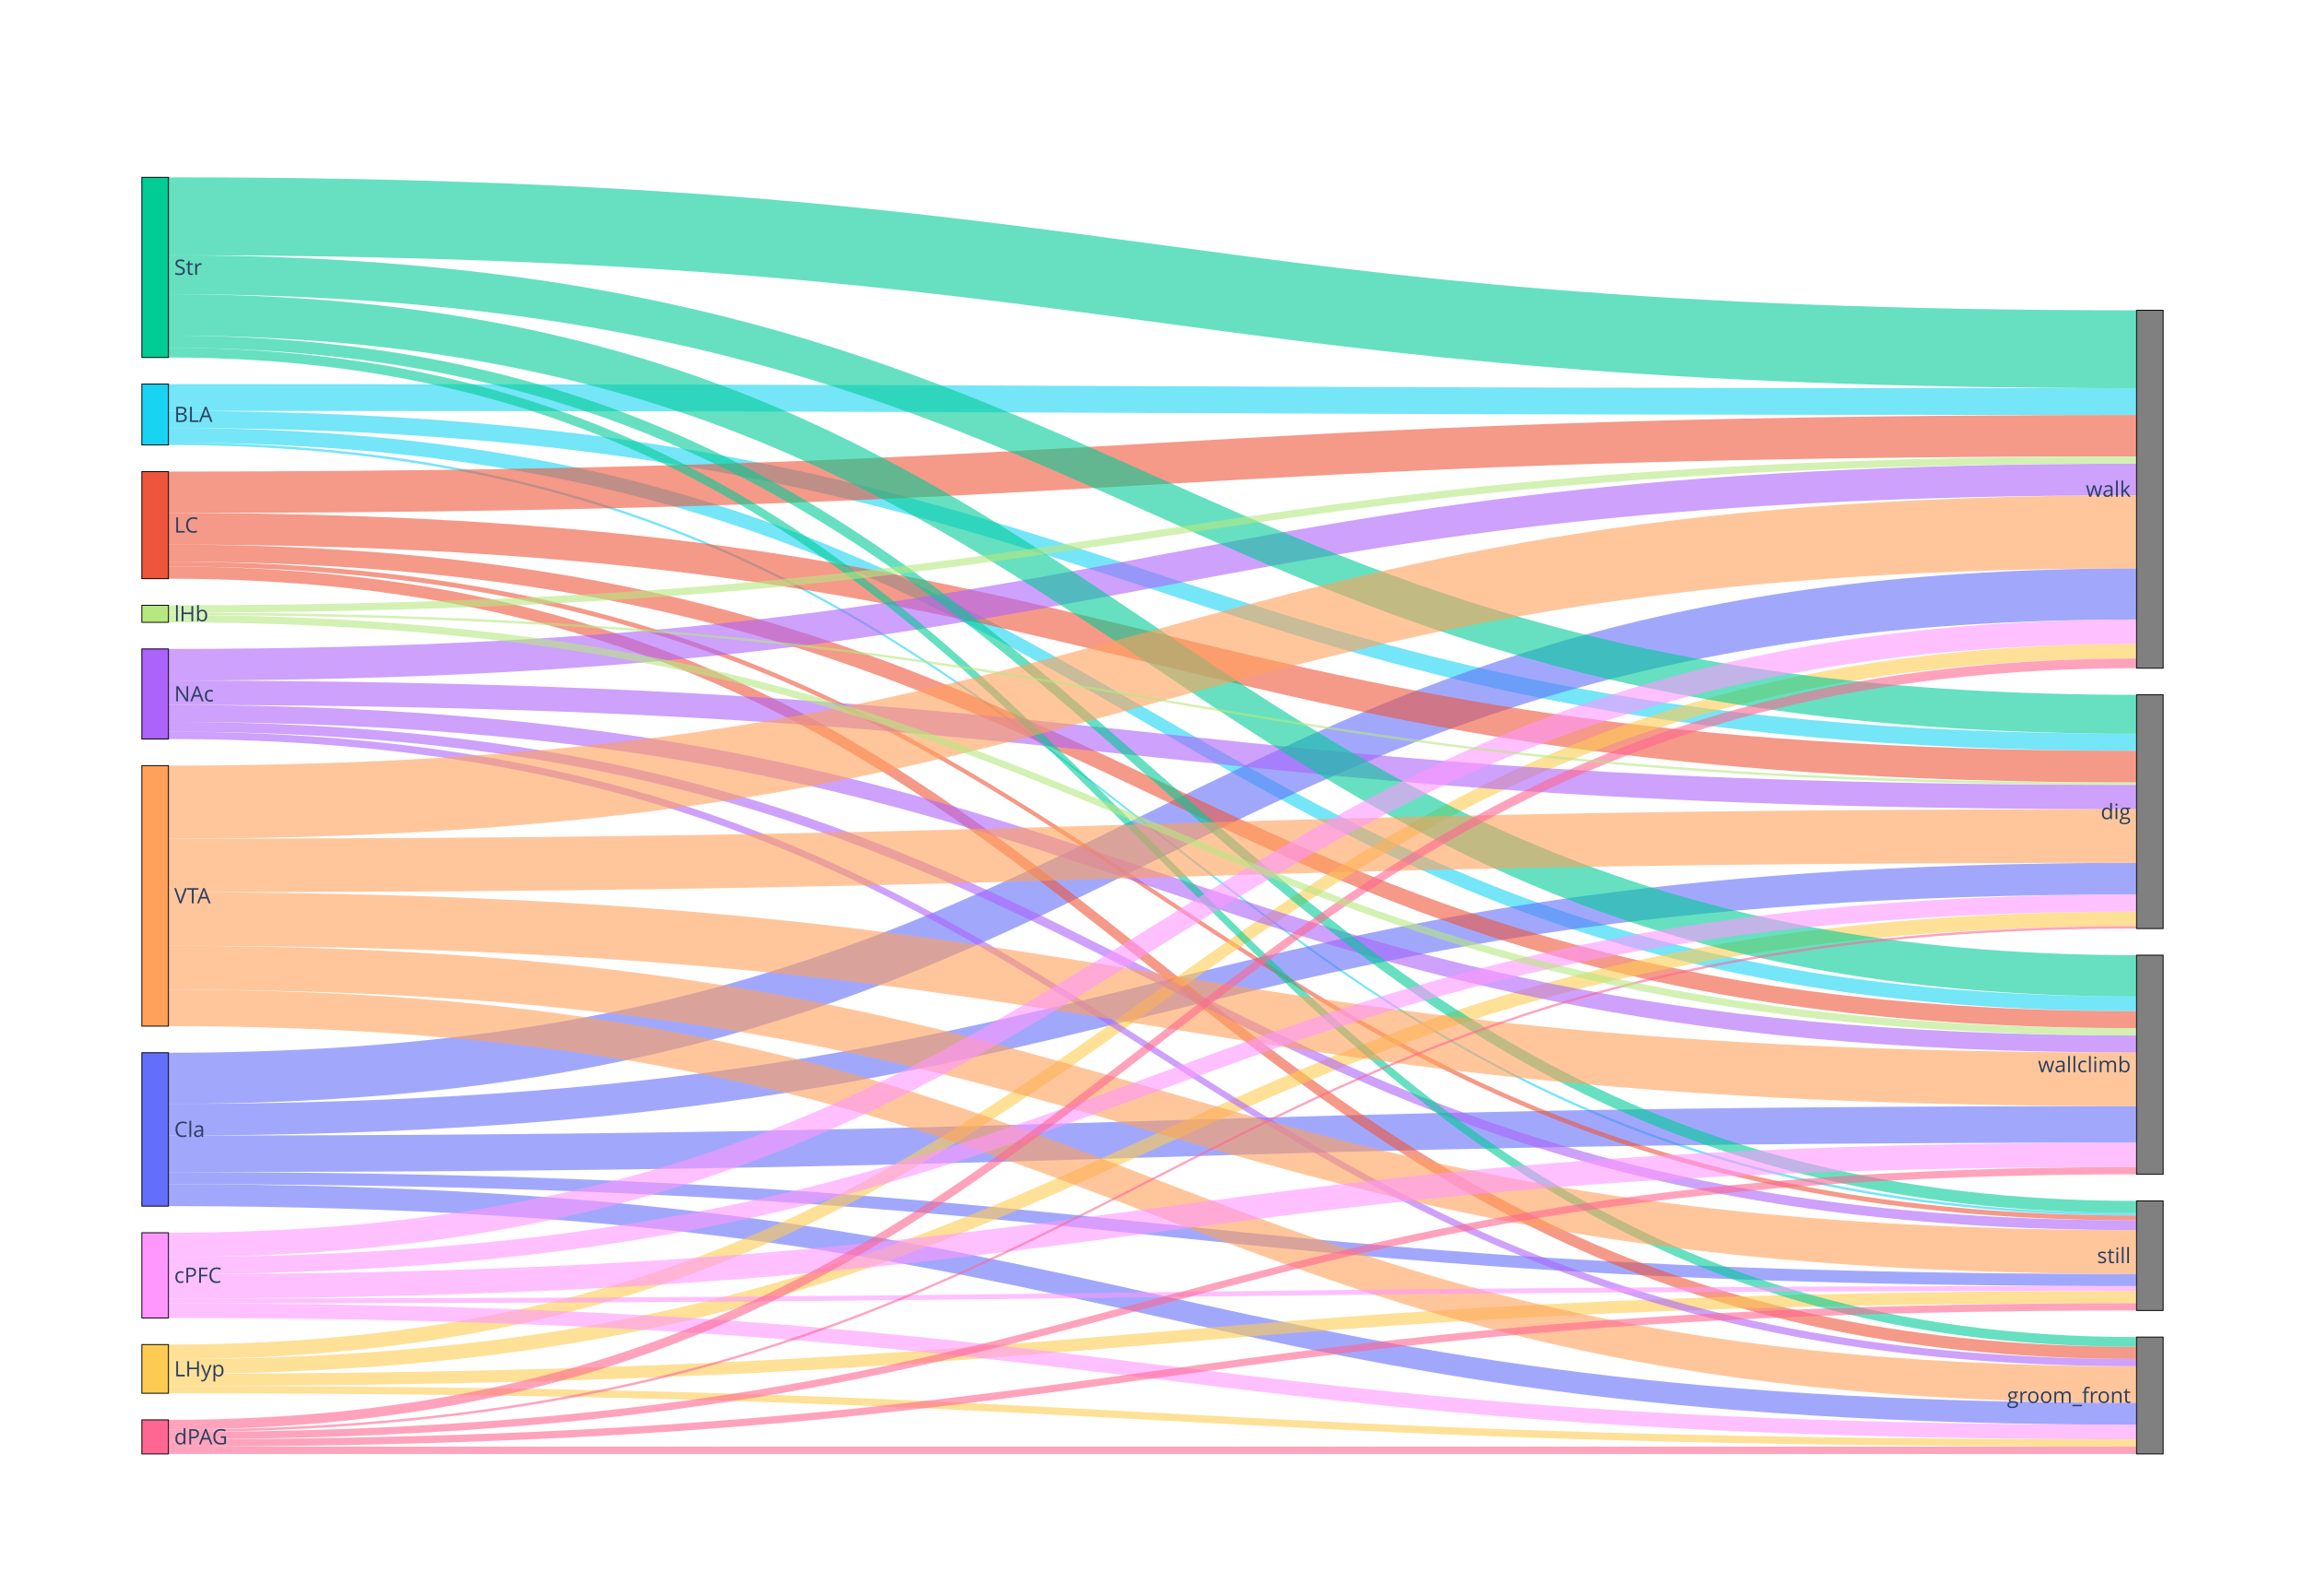
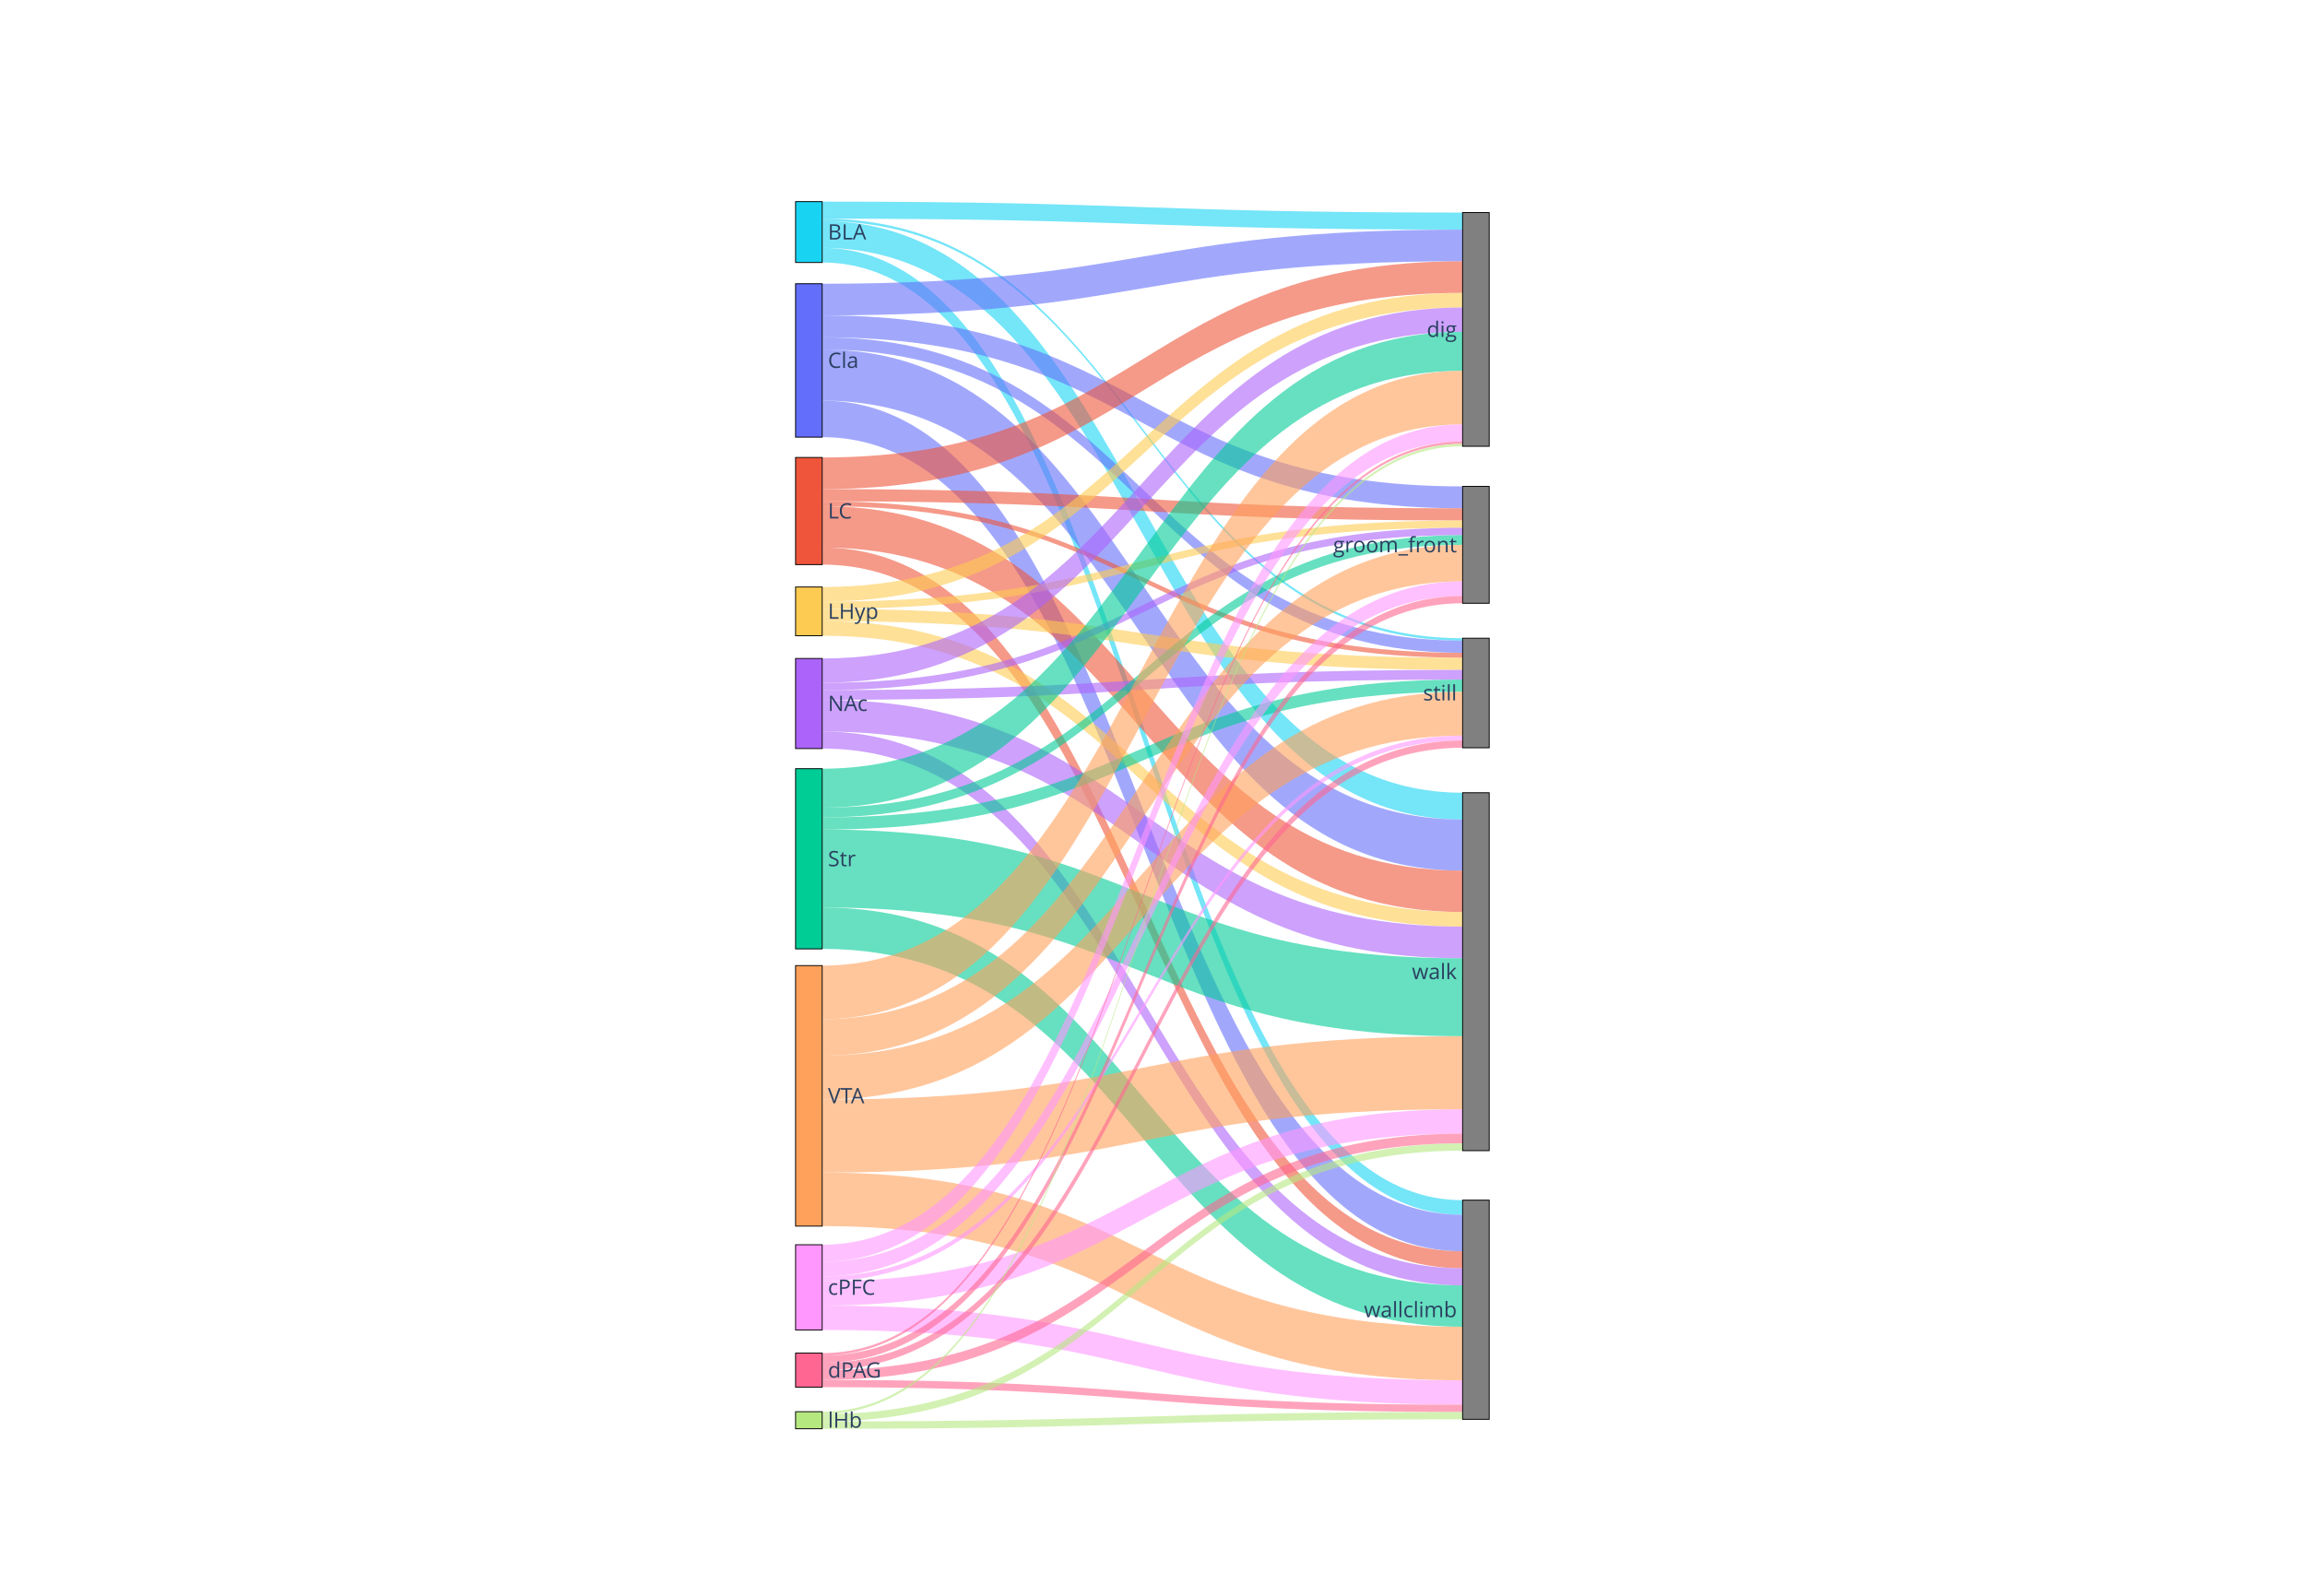
<svg xmlns="http://www.w3.org/2000/svg" class="main-svg" width="1300" height="900" viewBox="0 0 1300 900" style="">
  <rect x="0" y="0" width="1300" height="900" style="fill: rgb(255, 255, 255); fill-opacity: 1;" />
-   <defs id="defs-56ff8f">
+   <defs id="defs-e7956b">
    <g class="clips" />
    <g class="gradients" />
    <g class="patterns" />
  </defs>
  <g class="bglayer" />
  <g class="layer-below">
    <g class="imagelayer" />
    <g class="shapelayer" />
  </g>
  <g class="cartesianlayer" />
  <g class="polarlayer" />
  <g class="smithlayer" />
  <g class="ternarylayer" />
  <g class="geolayer" />
  <g class="funnelarealayer" />
  <g class="pielayer" />
  <g class="iciclelayer" />
  <g class="treemaplayer" />
  <g class="sunburstlayer" />
  <g class="glimages" />
  <g class="sankey" transform="translate(80,100)matrix(1 0 0 1 0 0)" style="box-sizing: content-box; position: absolute; left: 0px; shape-rendering: geometricprecision; pointer-events: none;">
    <g class="sankey-links" style="fill: none;">
-       <path class="sankey-link" d="M15,131.725C570,131.725 570,313.838 1125,313.838L1125,323.451C570,323.451 570,141.338 15,141.338Z" style="stroke: rgb(68, 68, 68); stroke-opacity: 1; fill: rgb(25, 211, 243); fill-opacity: 0.6; stroke-width: 0; opacity: 1;" />
-       <path class="sankey-link" d="M15,149.577C570,149.577 570,584.155 1125,584.155L1125,585.528C570,585.528 570,150.951 15,150.951Z" style="stroke: rgb(68, 68, 68); stroke-opacity: 1; fill: rgb(25, 211, 243); fill-opacity: 0.6; stroke-width: 0; opacity: 1;" />
-       <path class="sankey-link" d="M15,116.62C570,116.62 570,118.944 1125,118.944L1125,134.049C570,134.049 570,131.725 15,131.725Z" style="stroke: rgb(68, 68, 68); stroke-opacity: 1; fill: rgb(25, 211, 243); fill-opacity: 0.6; stroke-width: 0; opacity: 1;" />
-       <path class="sankey-link" d="M15,141.338C570,141.338 570,462.042 1125,462.042L1125,470.282C570,470.282 570,149.577 15,149.577Z" style="stroke: rgb(68, 68, 68); stroke-opacity: 1; fill: rgb(25, 211, 243); fill-opacity: 0.6; stroke-width: 0; opacity: 1;" />
-       <path class="sankey-link" d="M15,522.57C570,522.57 570,386.62 1125,386.62L1125,404.472C570,404.472 570,540.423 15,540.423Z" style="stroke: rgb(68, 68, 68); stroke-opacity: 1; fill: rgb(99, 110, 250); fill-opacity: 0.6; stroke-width: 0; opacity: 1;" />
-       <path class="sankey-link" d="M15,567.887C570,567.887 570,691.162 1125,691.162L1125,703.521C570,703.521 570,580.246 15,580.246Z" style="stroke: rgb(68, 68, 68); stroke-opacity: 1; fill: rgb(99, 110, 250); fill-opacity: 0.6; stroke-width: 0; opacity: 1;" />
-       <path class="sankey-link" d="M15,561.021C570,561.021 570,618.486 1125,618.486L1125,625.352C570,625.352 570,567.887 15,567.887Z" style="stroke: rgb(68, 68, 68); stroke-opacity: 1; fill: rgb(99, 110, 250); fill-opacity: 0.6; stroke-width: 0; opacity: 1;" />
-       <path class="sankey-link" d="M15,493.732C570,493.732 570,220.563 1125,220.563L1125,249.401C570,249.401 570,522.57 15,522.57Z" style="stroke: rgb(68, 68, 68); stroke-opacity: 1; fill: rgb(99, 110, 250); fill-opacity: 0.6; stroke-width: 0; opacity: 1;" />
-       <path class="sankey-link" d="M15,540.423C570,540.423 570,523.838 1125,523.838L1125,544.437C570,544.437 570,561.021 15,561.021Z" style="stroke: rgb(68, 68, 68); stroke-opacity: 1; fill: rgb(99, 110, 250); fill-opacity: 0.6; stroke-width: 0; opacity: 1;" />
-       <path class="sankey-link" d="M15,189.296C570,189.296 570,323.451 1125,323.451L1125,341.303C570,341.303 570,207.148 15,207.148Z" style="stroke: rgb(68, 68, 68); stroke-opacity: 1; fill: rgb(239, 85, 59); fill-opacity: 0.6; stroke-width: 0; opacity: 1;" />
-       <path class="sankey-link" d="M15,219.507C570,219.507 570,659.577 1125,659.577L1125,666.444C570,666.444 570,226.373 15,226.373Z" style="stroke: rgb(68, 68, 68); stroke-opacity: 1; fill: rgb(239, 85, 59); fill-opacity: 0.6; stroke-width: 0; opacity: 1;" />
-       <path class="sankey-link" d="M15,216.761C570,216.761 570,585.528 1125,585.528L1125,588.275C570,588.275 570,219.507 15,219.507Z" style="stroke: rgb(68, 68, 68); stroke-opacity: 1; fill: rgb(239, 85, 59); fill-opacity: 0.6; stroke-width: 0; opacity: 1;" />
-       <path class="sankey-link" d="M15,165.951C570,165.951 570,134.049 1125,134.049L1125,157.394C570,157.394 570,189.296 15,189.296Z" style="stroke: rgb(68, 68, 68); stroke-opacity: 1; fill: rgb(239, 85, 59); fill-opacity: 0.6; stroke-width: 0; opacity: 1;" />
-       <path class="sankey-link" d="M15,207.148C570,207.148 570,470.282 1125,470.282L1125,479.894C570,479.894 570,216.761 15,216.761Z" style="stroke: rgb(68, 68, 68); stroke-opacity: 1; fill: rgb(239, 85, 59); fill-opacity: 0.6; stroke-width: 0; opacity: 1;" />
-       <path class="sankey-link" d="M15,666.549C570,666.549 570,414.085 1125,414.085L1125,422.324C570,422.324 570,674.789 15,674.789Z" style="stroke: rgb(68, 68, 68); stroke-opacity: 1; fill: rgb(254, 203, 82); fill-opacity: 0.6; stroke-width: 0; opacity: 1;" />
-       <path class="sankey-link" d="M15,681.655C570,681.655 570,711.761 1125,711.761L1125,715.88C570,715.88 570,685.775 15,685.775Z" style="stroke: rgb(68, 68, 68); stroke-opacity: 1; fill: rgb(254, 203, 82); fill-opacity: 0.6; stroke-width: 0; opacity: 1;" />
-       <path class="sankey-link" d="M15,674.789C570,674.789 570,628.099 1125,628.099L1125,634.965C570,634.965 570,681.655 15,681.655Z" style="stroke: rgb(68, 68, 68); stroke-opacity: 1; fill: rgb(254, 203, 82); fill-opacity: 0.6; stroke-width: 0; opacity: 1;" />
-       <path class="sankey-link" d="M15,658.31C570,658.31 570,263.134 1125,263.134L1125,271.373C570,271.373 570,666.549 15,666.549Z" style="stroke: rgb(68, 68, 68); stroke-opacity: 1; fill: rgb(254, 203, 82); fill-opacity: 0.6; stroke-width: 0; opacity: 1;" />
-       <path class="sankey-link" d="M15,283.838C570,283.838 570,342.676 1125,342.676L1125,356.408C570,356.408 570,297.57 15,297.57Z" style="stroke: rgb(68, 68, 68); stroke-opacity: 1; fill: rgb(171, 99, 250); fill-opacity: 0.6; stroke-width: 0; opacity: 1;" />
-       <path class="sankey-link" d="M15,312.676C570,312.676 570,666.444 1125,666.444L1125,670.563C570,670.563 570,316.796 15,316.796Z" style="stroke: rgb(68, 68, 68); stroke-opacity: 1; fill: rgb(171, 99, 250); fill-opacity: 0.6; stroke-width: 0; opacity: 1;" />
-       <path class="sankey-link" d="M15,307.183C570,307.183 570,588.275 1125,588.275L1125,593.768C570,593.768 570,312.676 15,312.676Z" style="stroke: rgb(68, 68, 68); stroke-opacity: 1; fill: rgb(171, 99, 250); fill-opacity: 0.6; stroke-width: 0; opacity: 1;" />
-       <path class="sankey-link" d="M15,265.986C570,265.986 570,161.514 1125,161.514L1125,179.366C570,179.366 570,283.838 15,283.838Z" style="stroke: rgb(68, 68, 68); stroke-opacity: 1; fill: rgb(171, 99, 250); fill-opacity: 0.6; stroke-width: 0; opacity: 1;" />
-       <path class="sankey-link" d="M15,297.57C570,297.57 570,484.014 1125,484.014L1125,493.627C570,493.627 570,307.183 15,307.183Z" style="stroke: rgb(68, 68, 68); stroke-opacity: 1; fill: rgb(171, 99, 250); fill-opacity: 0.6; stroke-width: 0; opacity: 1;" />
-       <path class="sankey-link" d="M15,43.944C570,43.944 570,291.866 1125,291.866L1125,313.838C570,313.838 570,65.915 15,65.915Z" style="stroke: rgb(68, 68, 68); stroke-opacity: 1; fill: rgb(0, 204, 150); fill-opacity: 0.6; stroke-width: 0; opacity: 1;" />
-       <path class="sankey-link" d="M15,96.127C570,96.127 570,654.085 1125,654.085L1125,659.577C570,659.577 570,101.62 15,101.62Z" style="stroke: rgb(68, 68, 68); stroke-opacity: 1; fill: rgb(0, 204, 150); fill-opacity: 0.6; stroke-width: 0; opacity: 1;" />
-       <path class="sankey-link" d="M15,89.261C570,89.261 570,577.289 1125,577.289L1125,584.155C570,584.155 570,96.127 15,96.127Z" style="stroke: rgb(68, 68, 68); stroke-opacity: 1; fill: rgb(0, 204, 150); fill-opacity: 0.6; stroke-width: 0; opacity: 1;" />
-       <path class="sankey-link" d="M15,1.1368683772161603e-13C570,1.1368683772161603e-13 570,75 1125,75L1125,118.944C570,118.944 570,43.944 15,43.944Z" style="stroke: rgb(68, 68, 68); stroke-opacity: 1; fill: rgb(0, 204, 150); fill-opacity: 0.6; stroke-width: 0; opacity: 1;" />
-       <path class="sankey-link" d="M15,65.915C570,65.915 570,438.697 1125,438.697L1125,462.042C570,462.042 570,89.261 15,89.261Z" style="stroke: rgb(68, 68, 68); stroke-opacity: 1; fill: rgb(0, 204, 150); fill-opacity: 0.6; stroke-width: 0; opacity: 1;" />
-       <path class="sankey-link" d="M15,372.993C570,372.993 570,356.408 1125,356.408L1125,386.62C570,386.62 570,403.204 15,403.204Z" style="stroke: rgb(68, 68, 68); stroke-opacity: 1; fill: rgb(255, 161, 90); fill-opacity: 0.6; stroke-width: 0; opacity: 1;" />
-       <path class="sankey-link" d="M15,458.134C570,458.134 570,670.563 1125,670.563L1125,691.162C570,691.162 570,478.732 15,478.732Z" style="stroke: rgb(68, 68, 68); stroke-opacity: 1; fill: rgb(255, 161, 90); fill-opacity: 0.6; stroke-width: 0; opacity: 1;" />
-       <path class="sankey-link" d="M15,433.415C570,433.415 570,593.768 1125,593.768L1125,618.486C570,618.486 570,458.134 15,458.134Z" style="stroke: rgb(68, 68, 68); stroke-opacity: 1; fill: rgb(255, 161, 90); fill-opacity: 0.6; stroke-width: 0; opacity: 1;" />
-       <path class="sankey-link" d="M15,331.796C570,331.796 570,179.366 1125,179.366L1125,220.563C570,220.563 570,372.993 15,372.993Z" style="stroke: rgb(68, 68, 68); stroke-opacity: 1; fill: rgb(255, 161, 90); fill-opacity: 0.6; stroke-width: 0; opacity: 1;" />
-       <path class="sankey-link" d="M15,403.204C570,403.204 570,493.627 1125,493.627L1125,523.838C570,523.838 570,433.415 15,433.415Z" style="stroke: rgb(68, 68, 68); stroke-opacity: 1; fill: rgb(255, 161, 90); fill-opacity: 0.6; stroke-width: 0; opacity: 1;" />
-       <path class="sankey-link" d="M15,608.979C570,608.979 570,404.472 1125,404.472L1125,414.085C570,414.085 570,618.592 15,618.592Z" style="stroke: rgb(68, 68, 68); stroke-opacity: 1; fill: rgb(255, 151, 255); fill-opacity: 0.6; stroke-width: 0; opacity: 1;" />
-       <path class="sankey-link" d="M15,635.07C570,635.07 570,703.521 1125,703.521L1125,711.761C570,711.761 570,643.31 15,643.31Z" style="stroke: rgb(68, 68, 68); stroke-opacity: 1; fill: rgb(255, 151, 255); fill-opacity: 0.6; stroke-width: 0; opacity: 1;" />
-       <path class="sankey-link" d="M15,632.324C570,632.324 570,625.352 1125,625.352L1125,628.099C570,628.099 570,635.07 15,635.07Z" style="stroke: rgb(68, 68, 68); stroke-opacity: 1; fill: rgb(255, 151, 255); fill-opacity: 0.6; stroke-width: 0; opacity: 1;" />
-       <path class="sankey-link" d="M15,595.246C570,595.246 570,249.401 1125,249.401L1125,263.134C570,263.134 570,608.979 15,608.979Z" style="stroke: rgb(68, 68, 68); stroke-opacity: 1; fill: rgb(255, 151, 255); fill-opacity: 0.6; stroke-width: 0; opacity: 1;" />
-       <path class="sankey-link" d="M15,618.592C570,618.592 570,544.437 1125,544.437L1125,558.169C570,558.169 570,632.324 15,632.324Z" style="stroke: rgb(68, 68, 68); stroke-opacity: 1; fill: rgb(255, 151, 255); fill-opacity: 0.6; stroke-width: 0; opacity: 1;" />
-       <path class="sankey-link" d="M15,706.268C570,706.268 570,422.324 1125,422.324L1125,423.697C570,423.697 570,707.641 15,707.641Z" style="stroke: rgb(68, 68, 68); stroke-opacity: 1; fill: rgb(255, 102, 146); fill-opacity: 0.6; stroke-width: 0; opacity: 1;" />
-       <path class="sankey-link" d="M15,715.88C570,715.88 570,715.88 1125,715.88L1125,720C570,720 570,720 15,720Z" style="stroke: rgb(68, 68, 68); stroke-opacity: 1; fill: rgb(255, 102, 146); fill-opacity: 0.6; stroke-width: 0; opacity: 1;" />
-       <path class="sankey-link" d="M15,711.761C570,711.761 570,634.965 1125,634.965L1125,639.085C570,639.085 570,715.88 15,715.88Z" style="stroke: rgb(68, 68, 68); stroke-opacity: 1; fill: rgb(255, 102, 146); fill-opacity: 0.6; stroke-width: 0; opacity: 1;" />
-       <path class="sankey-link" d="M15,700.775C570,700.775 570,271.373 1125,271.373L1125,276.866C570,276.866 570,706.268 15,706.268Z" style="stroke: rgb(68, 68, 68); stroke-opacity: 1; fill: rgb(255, 102, 146); fill-opacity: 0.6; stroke-width: 0; opacity: 1;" />
-       <path class="sankey-link" d="M15,707.641C570,707.641 570,558.169 1125,558.169L1125,562.289C570,562.289 570,711.761 15,711.761Z" style="stroke: rgb(68, 68, 68); stroke-opacity: 1; fill: rgb(255, 102, 146); fill-opacity: 0.6; stroke-width: 0; opacity: 1;" />
-       <path class="sankey-link" d="M15,245.493C570,245.493 570,341.303 1125,341.303L1125,342.676C570,342.676 570,246.866 15,246.866Z" style="stroke: rgb(68, 68, 68); stroke-opacity: 1; fill: rgb(182, 232, 128); fill-opacity: 0.6; stroke-width: 0; opacity: 1;" />
-       <path class="sankey-link" d="M15,241.373C570,241.373 570,157.394 1125,157.394L1125,161.514C570,161.514 570,245.493 15,245.493Z" style="stroke: rgb(68, 68, 68); stroke-opacity: 1; fill: rgb(182, 232, 128); fill-opacity: 0.6; stroke-width: 0; opacity: 1;" />
-       <path class="sankey-link" d="M15,246.866C570,246.866 570,479.894 1125,479.894L1125,484.014C570,484.014 570,250.986 15,250.986Z" style="stroke: rgb(68, 68, 68); stroke-opacity: 1; fill: rgb(182, 232, 128); fill-opacity: 0.6; stroke-width: 0; opacity: 1;" />
+       <path class="sankey-link" d="M383.7,13.713C564.3,13.713 564.3,19.876 744.9,19.876L744.9,29.489C564.3,29.489 564.3,23.326 383.7,23.326Z" style="stroke: rgb(68, 68, 68); stroke-opacity: 1; fill: rgb(25, 211, 243); fill-opacity: 0.6; stroke-width: 0; opacity: 1;" />
+       <path class="sankey-link" d="M383.7,23.326C564.3,23.326 564.3,259.942 744.9,259.942L744.9,261.315C564.3,261.315 564.3,24.699 383.7,24.699Z" style="stroke: rgb(68, 68, 68); stroke-opacity: 1; fill: rgb(25, 211, 243); fill-opacity: 0.6; stroke-width: 0; opacity: 1;" />
+       <path class="sankey-link" d="M383.7,24.699C564.3,24.699 564.3,347.089 744.9,347.089L744.9,362.195C564.3,362.195 564.3,39.805 383.7,39.805Z" style="stroke: rgb(68, 68, 68); stroke-opacity: 1; fill: rgb(25, 211, 243); fill-opacity: 0.6; stroke-width: 0; opacity: 1;" />
+       <path class="sankey-link" d="M383.7,39.805C564.3,39.805 564.3,576.875 744.9,576.875L744.9,585.114C564.3,585.114 564.3,48.044 383.7,48.044Z" style="stroke: rgb(68, 68, 68); stroke-opacity: 1; fill: rgb(25, 211, 243); fill-opacity: 0.6; stroke-width: 0; opacity: 1;" />
+       <path class="sankey-link" d="M383.7,60.027C564.3,60.027 564.3,29.489 744.9,29.489L744.9,47.341C564.3,47.341 564.3,77.88 383.7,77.88Z" style="stroke: rgb(68, 68, 68); stroke-opacity: 1; fill: rgb(99, 110, 250); fill-opacity: 0.6; stroke-width: 0; opacity: 1;" />
+       <path class="sankey-link" d="M383.7,77.88C564.3,77.88 564.3,174.321 744.9,174.321L744.9,186.68C564.3,186.68 564.3,90.239 383.7,90.239Z" style="stroke: rgb(68, 68, 68); stroke-opacity: 1; fill: rgb(99, 110, 250); fill-opacity: 0.6; stroke-width: 0; opacity: 1;" />
+       <path class="sankey-link" d="M383.7,90.239C564.3,90.239 564.3,261.315 744.9,261.315L744.9,268.181C564.3,268.181 564.3,97.105 383.7,97.105Z" style="stroke: rgb(68, 68, 68); stroke-opacity: 1; fill: rgb(99, 110, 250); fill-opacity: 0.6; stroke-width: 0; opacity: 1;" />
+       <path class="sankey-link" d="M383.7,97.105C564.3,97.105 564.3,362.195 744.9,362.195L744.9,391.033C564.3,391.033 564.3,125.943 383.7,125.943Z" style="stroke: rgb(68, 68, 68); stroke-opacity: 1; fill: rgb(99, 110, 250); fill-opacity: 0.6; stroke-width: 0; opacity: 1;" />
+       <path class="sankey-link" d="M383.7,125.943C564.3,125.943 564.3,585.114 744.9,585.114L744.9,605.713C564.3,605.713 564.3,146.542 383.7,146.542Z" style="stroke: rgb(68, 68, 68); stroke-opacity: 1; fill: rgb(99, 110, 250); fill-opacity: 0.6; stroke-width: 0; opacity: 1;" />
+       <path class="sankey-link" d="M383.7,158.003C564.3,158.003 564.3,47.341 744.9,47.341L744.9,65.193C564.3,65.193 564.3,175.855 383.7,175.855Z" style="stroke: rgb(68, 68, 68); stroke-opacity: 1; fill: rgb(239, 85, 59); fill-opacity: 0.6; stroke-width: 0; opacity: 1;" />
+       <path class="sankey-link" d="M383.7,175.855C564.3,175.855 564.3,186.68 744.9,186.68L744.9,193.546C564.3,193.546 564.3,182.721 383.7,182.721Z" style="stroke: rgb(68, 68, 68); stroke-opacity: 1; fill: rgb(239, 85, 59); fill-opacity: 0.6; stroke-width: 0; opacity: 1;" />
+       <path class="sankey-link" d="M383.7,182.721C564.3,182.721 564.3,268.181 744.9,268.181L744.9,270.927C564.3,270.927 564.3,185.468 383.7,185.468Z" style="stroke: rgb(68, 68, 68); stroke-opacity: 1; fill: rgb(239, 85, 59); fill-opacity: 0.6; stroke-width: 0; opacity: 1;" />
+       <path class="sankey-link" d="M383.7,185.468C564.3,185.468 564.3,391.033 744.9,391.033L744.9,414.378C564.3,414.378 564.3,208.813 383.7,208.813Z" style="stroke: rgb(68, 68, 68); stroke-opacity: 1; fill: rgb(239, 85, 59); fill-opacity: 0.6; stroke-width: 0; opacity: 1;" />
+       <path class="sankey-link" d="M383.7,208.813C564.3,208.813 564.3,605.713 744.9,605.713L744.9,615.325C564.3,615.325 564.3,218.425 383.7,218.425Z" style="stroke: rgb(68, 68, 68); stroke-opacity: 1; fill: rgb(239, 85, 59); fill-opacity: 0.6; stroke-width: 0; opacity: 1;" />
+       <path class="sankey-link" d="M383.7,231.068C564.3,231.068 564.3,65.193 744.9,65.193L744.9,73.432C564.3,73.432 564.3,239.307 383.7,239.307Z" style="stroke: rgb(68, 68, 68); stroke-opacity: 1; fill: rgb(254, 203, 82); fill-opacity: 0.6; stroke-width: 0; opacity: 1;" />
+       <path class="sankey-link" d="M383.7,239.307C564.3,239.307 564.3,193.546 744.9,193.546L744.9,197.666C564.3,197.666 564.3,243.427 383.7,243.427Z" style="stroke: rgb(68, 68, 68); stroke-opacity: 1; fill: rgb(254, 203, 82); fill-opacity: 0.6; stroke-width: 0; opacity: 1;" />
+       <path class="sankey-link" d="M383.7,243.427C564.3,243.427 564.3,270.927 744.9,270.927L744.9,277.794C564.3,277.794 564.3,250.293 383.7,250.293Z" style="stroke: rgb(68, 68, 68); stroke-opacity: 1; fill: rgb(254, 203, 82); fill-opacity: 0.6; stroke-width: 0; opacity: 1;" />
+       <path class="sankey-link" d="M383.7,250.293C564.3,250.293 564.3,414.378 744.9,414.378L744.9,422.618C564.3,422.618 564.3,258.532 383.7,258.532Z" style="stroke: rgb(68, 68, 68); stroke-opacity: 1; fill: rgb(254, 203, 82); fill-opacity: 0.6; stroke-width: 0; opacity: 1;" />
+       <path class="sankey-link" d="M383.7,271.367C564.3,271.367 564.3,73.432 744.9,73.432L744.9,87.165C564.3,87.165 564.3,285.099 383.7,285.099Z" style="stroke: rgb(68, 68, 68); stroke-opacity: 1; fill: rgb(171, 99, 250); fill-opacity: 0.6; stroke-width: 0; opacity: 1;" />
+       <path class="sankey-link" d="M383.7,285.099C564.3,285.099 564.3,197.666 744.9,197.666L744.9,201.786C564.3,201.786 564.3,289.219 383.7,289.219Z" style="stroke: rgb(68, 68, 68); stroke-opacity: 1; fill: rgb(171, 99, 250); fill-opacity: 0.6; stroke-width: 0; opacity: 1;" />
+       <path class="sankey-link" d="M383.7,289.219C564.3,289.219 564.3,277.794 744.9,277.794L744.9,283.287C564.3,283.287 564.3,294.712 383.7,294.712Z" style="stroke: rgb(68, 68, 68); stroke-opacity: 1; fill: rgb(171, 99, 250); fill-opacity: 0.6; stroke-width: 0; opacity: 1;" />
+       <path class="sankey-link" d="M383.7,294.712C564.3,294.712 564.3,422.618 744.9,422.618L744.9,440.47C564.3,440.47 564.3,312.564 383.7,312.564Z" style="stroke: rgb(68, 68, 68); stroke-opacity: 1; fill: rgb(171, 99, 250); fill-opacity: 0.6; stroke-width: 0; opacity: 1;" />
+       <path class="sankey-link" d="M383.7,312.564C564.3,312.564 564.3,615.325 744.9,615.325L744.9,624.938C564.3,624.938 564.3,322.177 383.7,322.177Z" style="stroke: rgb(68, 68, 68); stroke-opacity: 1; fill: rgb(171, 99, 250); fill-opacity: 0.6; stroke-width: 0; opacity: 1;" />
+       <path class="sankey-link" d="M383.7,333.528C564.3,333.528 564.3,87.165 744.9,87.165L744.9,109.137C564.3,109.137 564.3,355.5 383.7,355.5Z" style="stroke: rgb(68, 68, 68); stroke-opacity: 1; fill: rgb(0, 204, 150); fill-opacity: 0.6; stroke-width: 0; opacity: 1;" />
+       <path class="sankey-link" d="M383.7,355.5C564.3,355.5 564.3,201.786 744.9,201.786L744.9,207.279C564.3,207.279 564.3,360.993 383.7,360.993Z" style="stroke: rgb(68, 68, 68); stroke-opacity: 1; fill: rgb(0, 204, 150); fill-opacity: 0.6; stroke-width: 0; opacity: 1;" />
+       <path class="sankey-link" d="M383.7,360.993C564.3,360.993 564.3,283.287 744.9,283.287L744.9,290.153C564.3,290.153 564.3,367.859 383.7,367.859Z" style="stroke: rgb(68, 68, 68); stroke-opacity: 1; fill: rgb(0, 204, 150); fill-opacity: 0.6; stroke-width: 0; opacity: 1;" />
+       <path class="sankey-link" d="M383.7,367.859C564.3,367.859 564.3,440.47 744.9,440.47L744.9,484.413C564.3,484.413 564.3,411.803 383.7,411.803Z" style="stroke: rgb(68, 68, 68); stroke-opacity: 1; fill: rgb(0, 204, 150); fill-opacity: 0.6; stroke-width: 0; opacity: 1;" />
+       <path class="sankey-link" d="M383.7,411.803C564.3,411.803 564.3,624.938 744.9,624.938L744.9,648.283C564.3,648.283 564.3,435.148 383.7,435.148Z" style="stroke: rgb(68, 68, 68); stroke-opacity: 1; fill: rgb(0, 204, 150); fill-opacity: 0.6; stroke-width: 0; opacity: 1;" />
+       <path class="sankey-link" d="M383.7,444.577C564.3,444.577 564.3,109.137 744.9,109.137L744.9,139.348C564.3,139.348 564.3,474.788 383.7,474.788Z" style="stroke: rgb(68, 68, 68); stroke-opacity: 1; fill: rgb(255, 161, 90); fill-opacity: 0.6; stroke-width: 0; opacity: 1;" />
+       <path class="sankey-link" d="M383.7,474.788C564.3,474.788 564.3,207.279 744.9,207.279L744.9,227.877C564.3,227.877 564.3,495.387 383.7,495.387Z" style="stroke: rgb(68, 68, 68); stroke-opacity: 1; fill: rgb(255, 161, 90); fill-opacity: 0.6; stroke-width: 0; opacity: 1;" />
+       <path class="sankey-link" d="M383.7,495.387C564.3,495.387 564.3,290.153 744.9,290.153L744.9,314.871C564.3,314.871 564.3,520.105 383.7,520.105Z" style="stroke: rgb(68, 68, 68); stroke-opacity: 1; fill: rgb(255, 161, 90); fill-opacity: 0.6; stroke-width: 0; opacity: 1;" />
+       <path class="sankey-link" d="M383.7,520.105C564.3,520.105 564.3,484.413 744.9,484.413L744.9,525.611C564.3,525.611 564.3,561.302 383.7,561.302Z" style="stroke: rgb(68, 68, 68); stroke-opacity: 1; fill: rgb(255, 161, 90); fill-opacity: 0.6; stroke-width: 0; opacity: 1;" />
+       <path class="sankey-link" d="M383.7,561.302C564.3,561.302 564.3,648.283 744.9,648.283L744.9,678.494C564.3,678.494 564.3,591.513 383.7,591.513Z" style="stroke: rgb(68, 68, 68); stroke-opacity: 1; fill: rgb(255, 161, 90); fill-opacity: 0.6; stroke-width: 0; opacity: 1;" />
+       <path class="sankey-link" d="M383.7,602.013C564.3,602.013 564.3,139.348 744.9,139.348L744.9,148.961C564.3,148.961 564.3,611.626 383.7,611.626Z" style="stroke: rgb(68, 68, 68); stroke-opacity: 1; fill: rgb(255, 151, 255); fill-opacity: 0.6; stroke-width: 0; opacity: 1;" />
+       <path class="sankey-link" d="M383.7,611.626C564.3,611.626 564.3,227.877 744.9,227.877L744.9,236.117C564.3,236.117 564.3,619.865 383.7,619.865Z" style="stroke: rgb(68, 68, 68); stroke-opacity: 1; fill: rgb(255, 151, 255); fill-opacity: 0.6; stroke-width: 0; opacity: 1;" />
+       <path class="sankey-link" d="M383.7,619.865C564.3,619.865 564.3,314.871 744.9,314.871L744.9,317.618C564.3,317.618 564.3,622.612 383.7,622.612Z" style="stroke: rgb(68, 68, 68); stroke-opacity: 1; fill: rgb(255, 151, 255); fill-opacity: 0.6; stroke-width: 0; opacity: 1;" />
+       <path class="sankey-link" d="M383.7,622.612C564.3,622.612 564.3,525.611 744.9,525.611L744.9,539.343C564.3,539.343 564.3,636.344 383.7,636.344Z" style="stroke: rgb(68, 68, 68); stroke-opacity: 1; fill: rgb(255, 151, 255); fill-opacity: 0.6; stroke-width: 0; opacity: 1;" />
+       <path class="sankey-link" d="M383.7,636.344C564.3,636.344 564.3,678.494 744.9,678.494L744.9,692.227C564.3,692.227 564.3,650.077 383.7,650.077Z" style="stroke: rgb(68, 68, 68); stroke-opacity: 1; fill: rgb(255, 151, 255); fill-opacity: 0.6; stroke-width: 0; opacity: 1;" />
+       <path class="sankey-link" d="M383.7,663.131C564.3,663.131 564.3,148.961 744.9,148.961L744.9,150.334C564.3,150.334 564.3,664.504 383.7,664.504Z" style="stroke: rgb(68, 68, 68); stroke-opacity: 1; fill: rgb(255, 102, 146); fill-opacity: 0.6; stroke-width: 0; opacity: 1;" />
+       <path class="sankey-link" d="M383.7,664.504C564.3,664.504 564.3,236.117 744.9,236.117L744.9,240.237C564.3,240.237 564.3,668.624 383.7,668.624Z" style="stroke: rgb(68, 68, 68); stroke-opacity: 1; fill: rgb(255, 102, 146); fill-opacity: 0.6; stroke-width: 0; opacity: 1;" />
+       <path class="sankey-link" d="M383.7,668.624C564.3,668.624 564.3,317.618 744.9,317.618L744.9,321.737C564.3,321.737 564.3,672.744 383.7,672.744Z" style="stroke: rgb(68, 68, 68); stroke-opacity: 1; fill: rgb(255, 102, 146); fill-opacity: 0.6; stroke-width: 0; opacity: 1;" />
+       <path class="sankey-link" d="M383.7,672.744C564.3,672.744 564.3,539.343 744.9,539.343L744.9,544.836C564.3,544.836 564.3,678.237 383.7,678.237Z" style="stroke: rgb(68, 68, 68); stroke-opacity: 1; fill: rgb(255, 102, 146); fill-opacity: 0.6; stroke-width: 0; opacity: 1;" />
+       <path class="sankey-link" d="M383.7,678.237C564.3,678.237 564.3,692.227 744.9,692.227L744.9,696.346C564.3,696.346 564.3,682.356 383.7,682.356Z" style="stroke: rgb(68, 68, 68); stroke-opacity: 1; fill: rgb(255, 102, 146); fill-opacity: 0.6; stroke-width: 0; opacity: 1;" />
+       <path class="sankey-link" d="M383.7,696.18C564.3,696.18 564.3,150.334 744.9,150.334L744.9,151.707C564.3,151.707 564.3,697.553 383.7,697.553Z" style="stroke: rgb(68, 68, 68); stroke-opacity: 1; fill: rgb(182, 232, 128); fill-opacity: 0.6; stroke-width: 0; opacity: 1;" />
+       <path class="sankey-link" d="M383.7,697.553C564.3,697.553 564.3,544.836 744.9,544.836L744.9,548.956C564.3,548.956 564.3,701.673 383.7,701.673Z" style="stroke: rgb(68, 68, 68); stroke-opacity: 1; fill: rgb(182, 232, 128); fill-opacity: 0.6; stroke-width: 0; opacity: 1;" />
+       <path class="sankey-link" d="M383.7,701.673C564.3,701.673 564.3,696.346 744.9,696.346L744.9,700.466C564.3,700.466 564.3,705.792 383.7,705.792Z" style="stroke: rgb(68, 68, 68); stroke-opacity: 1; fill: rgb(182, 232, 128); fill-opacity: 0.6; stroke-width: 0; opacity: 1;" />
    </g>
-     <g class="sankey-node-set" style="cursor: move;">
-       <g class="sankey-node" transform="translate(1125.000,291.866)" style="opacity: 1;">
+     <g class="sankey-node-set" style="cursor: ns-resize;">
+       <g class="sankey-node" transform="translate(744.900,19.876)" style="opacity: 1;">
        <rect class="node-rect" width="15" height="131.831" style="stroke-width: 0.5; stroke: rgb(0, 0, 0); stroke-opacity: 1; fill: rgb(128, 128, 128); fill-opacity: 1;" />
        <text class="node-label" data-notex="1" x="0" y="0" text-anchor="end" transform="translate(-3.25,70.11549)" style="cursor: default; font-family: 'Open Sans', verdana, arial, sans-serif; font-size: 12px; fill: rgb(42, 63, 95); fill-opacity: 1; white-space: pre; text-shadow: white 1px 1px 1px, white -1px -1px 1px, white 1px -1px 1px, white -1px 1px 1px;">dig</text>
      </g>
-       <g class="sankey-node" transform="translate(1125.000,75.000)" style="opacity: 1;">
+       <g class="sankey-node" transform="translate(744.900,174.321)" style="opacity: 1;">
+         <rect class="node-rect" width="15" height="65.915" style="stroke-width: 0.5; stroke: rgb(0, 0, 0); stroke-opacity: 1; fill: rgb(128, 128, 128); fill-opacity: 1;" />
+         <text class="node-label" data-notex="1" x="0" y="0" text-anchor="end" transform="translate(-3.25,37.15775)" style="cursor: default; font-family: 'Open Sans', verdana, arial, sans-serif; font-size: 12px; fill: rgb(42, 63, 95); fill-opacity: 1; white-space: pre; text-shadow: white 1px 1px 1px, white -1px -1px 1px, white 1px -1px 1px, white -1px 1px 1px;">groom_front</text>
+       </g>
+       <g class="sankey-node" transform="translate(744.900,259.942)" style="opacity: 1;">
+         <rect class="node-rect" width="15" height="61.796" style="stroke-width: 0.5; stroke: rgb(0, 0, 0); stroke-opacity: 1; fill: rgb(128, 128, 128); fill-opacity: 1;" />
+         <text class="node-label" data-notex="1" x="0" y="0" text-anchor="end" transform="translate(-3.25,35.09789)" style="cursor: default; font-family: 'Open Sans', verdana, arial, sans-serif; font-size: 12px; fill: rgb(42, 63, 95); fill-opacity: 1; white-space: pre; text-shadow: white 1px 1px 1px, white -1px -1px 1px, white 1px -1px 1px, white -1px 1px 1px;">still</text>
+       </g>
+       <g class="sankey-node" transform="translate(744.900,347.089)" style="opacity: 1;">
        <rect class="node-rect" width="15" height="201.866" style="stroke-width: 0.5; stroke: rgb(0, 0, 0); stroke-opacity: 1; fill: rgb(128, 128, 128); fill-opacity: 1;" />
        <text class="node-label" data-notex="1" x="0" y="0" text-anchor="end" transform="translate(-3.25,105.1331)" style="cursor: default; font-family: 'Open Sans', verdana, arial, sans-serif; font-size: 12px; fill: rgb(42, 63, 95); fill-opacity: 1; white-space: pre; text-shadow: white 1px 1px 1px, white -1px -1px 1px, white 1px -1px 1px, white -1px 1px 1px;">walk</text>
      </g>
-       <g class="sankey-node" transform="translate(1125.000,438.697)" style="opacity: 1;">
+       <g class="sankey-node" transform="translate(744.900,576.875)" style="opacity: 1;">
        <rect class="node-rect" width="15" height="123.592" style="stroke-width: 0.5; stroke: rgb(0, 0, 0); stroke-opacity: 1; fill: rgb(128, 128, 128); fill-opacity: 1;" />
        <text class="node-label" data-notex="1" x="0" y="0" text-anchor="end" transform="translate(-3.25,65.99577)" style="cursor: default; font-family: 'Open Sans', verdana, arial, sans-serif; font-size: 12px; fill: rgb(42, 63, 95); fill-opacity: 1; white-space: pre; text-shadow: white 1px 1px 1px, white -1px -1px 1px, white 1px -1px 1px, white -1px 1px 1px;">wallclimb</text>
      </g>
-       <g class="sankey-node" transform="translate(1125.000,654.085)" style="opacity: 1;">
-         <rect class="node-rect" width="15" height="65.915" style="stroke-width: 0.5; stroke: rgb(0, 0, 0); stroke-opacity: 1; fill: rgb(128, 128, 128); fill-opacity: 1;" />
-         <text class="node-label" data-notex="1" x="0" y="0" text-anchor="end" transform="translate(-3.25,37.15775)" style="cursor: default; font-family: 'Open Sans', verdana, arial, sans-serif; font-size: 12px; fill: rgb(42, 63, 95); fill-opacity: 1; white-space: pre; text-shadow: white 1px 1px 1px, white -1px -1px 1px, white 1px -1px 1px, white -1px 1px 1px;">groom_front</text>
+       <g class="sankey-node" transform="translate(368.700,13.713)" style="opacity: 1;">
+         <rect class="node-rect" width="15" height="34.331" style="stroke-width: 0.5; stroke: rgb(0, 0, 0); stroke-opacity: 1; fill: rgb(25, 211, 243); fill-opacity: 1;" />
+         <text class="node-label" data-notex="1" x="0" y="0" text-anchor="start" transform="translate(18.25,21.36549)" style="cursor: default; font-family: 'Open Sans', verdana, arial, sans-serif; font-size: 12px; fill: rgb(42, 63, 95); fill-opacity: 1; white-space: pre; text-shadow: white 1px 1px 1px, white -1px -1px 1px, white 1px -1px 1px, white -1px 1px 1px;">BLA</text>
      </g>
-       <g class="sankey-node" transform="translate(1125.000,577.289)" style="opacity: 1;">
-         <rect class="node-rect" width="15" height="61.796" style="stroke-width: 0.5; stroke: rgb(0, 0, 0); stroke-opacity: 1; fill: rgb(128, 128, 128); fill-opacity: 1;" />
-         <text class="node-label" data-notex="1" x="0" y="0" text-anchor="end" transform="translate(-3.25,35.09789)" style="cursor: default; font-family: 'Open Sans', verdana, arial, sans-serif; font-size: 12px; fill: rgb(42, 63, 95); fill-opacity: 1; white-space: pre; text-shadow: white 1px 1px 1px, white -1px -1px 1px, white 1px -1px 1px, white -1px 1px 1px;">still</text>
-       </g>
-       <g class="sankey-node" transform="translate(0.000,493.732)" style="opacity: 1;">
+       <g class="sankey-node" transform="translate(368.700,60.027)" style="opacity: 1;">
        <rect class="node-rect" width="15" height="86.514" style="stroke-width: 0.5; stroke: rgb(0, 0, 0); stroke-opacity: 1; fill: rgb(99, 110, 250); fill-opacity: 1;" />
        <text class="node-label" data-notex="1" x="0" y="0" text-anchor="start" transform="translate(18.25,47.45704)" style="cursor: default; font-family: 'Open Sans', verdana, arial, sans-serif; font-size: 12px; fill: rgb(42, 63, 95); fill-opacity: 1; white-space: pre; text-shadow: white 1px 1px 1px, white -1px -1px 1px, white 1px -1px 1px, white -1px 1px 1px;">Cla</text>
      </g>
-       <g class="sankey-node" transform="translate(0.000,165.951)" style="opacity: 1;">
+       <g class="sankey-node" transform="translate(368.700,158.003)" style="opacity: 1;">
        <rect class="node-rect" width="15" height="60.423" style="stroke-width: 0.5; stroke: rgb(0, 0, 0); stroke-opacity: 1; fill: rgb(239, 85, 59); fill-opacity: 1;" />
        <text class="node-label" data-notex="1" x="0" y="0" text-anchor="start" transform="translate(18.25,34.41127)" style="cursor: default; font-family: 'Open Sans', verdana, arial, sans-serif; font-size: 12px; fill: rgb(42, 63, 95); fill-opacity: 1; white-space: pre; text-shadow: white 1px 1px 1px, white -1px -1px 1px, white 1px -1px 1px, white -1px 1px 1px;">LC</text>
      </g>
-       <g class="sankey-node" transform="translate(0.000,0.000)" style="opacity: 1;">
+       <g class="sankey-node" transform="translate(368.700,231.068)" style="opacity: 1;">
+         <rect class="node-rect" width="15" height="27.465" style="stroke-width: 0.5; stroke: rgb(0, 0, 0); stroke-opacity: 1; fill: rgb(254, 203, 82); fill-opacity: 1;" />
+         <text class="node-label" data-notex="1" x="0" y="0" text-anchor="start" transform="translate(18.25,17.93239)" style="cursor: default; font-family: 'Open Sans', verdana, arial, sans-serif; font-size: 12px; fill: rgb(42, 63, 95); fill-opacity: 1; white-space: pre; text-shadow: white 1px 1px 1px, white -1px -1px 1px, white 1px -1px 1px, white -1px 1px 1px;">LHyp</text>
+       </g>
+       <g class="sankey-node" transform="translate(368.700,271.367)" style="opacity: 1;">
+         <rect class="node-rect" width="15" height="50.81" style="stroke-width: 0.5; stroke: rgb(0, 0, 0); stroke-opacity: 1; fill: rgb(171, 99, 250); fill-opacity: 1;" />
+         <text class="node-label" data-notex="1" x="0" y="0" text-anchor="start" transform="translate(18.25,29.60493)" style="cursor: default; font-family: 'Open Sans', verdana, arial, sans-serif; font-size: 12px; fill: rgb(42, 63, 95); fill-opacity: 1; white-space: pre; text-shadow: white 1px 1px 1px, white -1px -1px 1px, white 1px -1px 1px, white -1px 1px 1px;">NAc</text>
+       </g>
+       <g class="sankey-node" transform="translate(368.700,333.528)" style="opacity: 1;">
        <rect class="node-rect" width="15" height="101.62" style="stroke-width: 0.5; stroke: rgb(0, 0, 0); stroke-opacity: 1; fill: rgb(0, 204, 150); fill-opacity: 1;" />
        <text class="node-label" data-notex="1" x="0" y="0" text-anchor="start" transform="translate(18.25,55.00986)" style="cursor: default; font-family: 'Open Sans', verdana, arial, sans-serif; font-size: 12px; fill: rgb(42, 63, 95); fill-opacity: 1; white-space: pre; text-shadow: white 1px 1px 1px, white -1px -1px 1px, white 1px -1px 1px, white -1px 1px 1px;">Str</text>
      </g>
-       <g class="sankey-node" transform="translate(0.000,265.986)" style="opacity: 1;">
-         <rect class="node-rect" width="15" height="50.81" style="stroke-width: 0.5; stroke: rgb(0, 0, 0); stroke-opacity: 1; fill: rgb(171, 99, 250); fill-opacity: 1;" />
-         <text class="node-label" data-notex="1" x="0" y="0" text-anchor="start" transform="translate(18.25,29.60493)" style="cursor: default; font-family: 'Open Sans', verdana, arial, sans-serif; font-size: 12px; fill: rgb(42, 63, 95); fill-opacity: 1; white-space: pre; text-shadow: white 1px 1px 1px, white -1px -1px 1px, white 1px -1px 1px, white -1px 1px 1px;">NAc</text>
-       </g>
-       <g class="sankey-node" transform="translate(0.000,331.796)" style="opacity: 1;">
+       <g class="sankey-node" transform="translate(368.700,444.577)" style="opacity: 1;">
        <rect class="node-rect" width="15" height="146.937" style="stroke-width: 0.5; stroke: rgb(0, 0, 0); stroke-opacity: 1; fill: rgb(255, 161, 90); fill-opacity: 1;" />
        <text class="node-label" data-notex="1" x="0" y="0" text-anchor="start" transform="translate(18.25,77.66831)" style="cursor: default; font-family: 'Open Sans', verdana, arial, sans-serif; font-size: 12px; fill: rgb(42, 63, 95); fill-opacity: 1; white-space: pre; text-shadow: white 1px 1px 1px, white -1px -1px 1px, white 1px -1px 1px, white -1px 1px 1px;">VTA</text>
      </g>
-       <g class="sankey-node" transform="translate(0.000,116.620)" style="opacity: 1;">
-         <rect class="node-rect" width="15" height="34.331" style="stroke-width: 0.5; stroke: rgb(0, 0, 0); stroke-opacity: 1; fill: rgb(25, 211, 243); fill-opacity: 1;" />
-         <text class="node-label" data-notex="1" x="0" y="0" text-anchor="start" transform="translate(18.25,21.36549)" style="cursor: default; font-family: 'Open Sans', verdana, arial, sans-serif; font-size: 12px; fill: rgb(42, 63, 95); fill-opacity: 1; white-space: pre; text-shadow: white 1px 1px 1px, white -1px -1px 1px, white 1px -1px 1px, white -1px 1px 1px;">BLA</text>
+       <g class="sankey-node" transform="translate(368.700,602.013)" style="opacity: 1;">
+         <rect class="node-rect" width="15" height="48.063" style="stroke-width: 0.5; stroke: rgb(0, 0, 0); stroke-opacity: 1; fill: rgb(255, 151, 255); fill-opacity: 1;" />
+         <text class="node-label" data-notex="1" x="0" y="0" text-anchor="start" transform="translate(18.25,28.23169)" style="cursor: default; font-family: 'Open Sans', verdana, arial, sans-serif; font-size: 12px; fill: rgb(42, 63, 95); fill-opacity: 1; white-space: pre; text-shadow: white 1px 1px 1px, white -1px -1px 1px, white 1px -1px 1px, white -1px 1px 1px;">cPFC</text>
      </g>
-       <g class="sankey-node" transform="translate(0.000,700.775)" style="opacity: 1;">
+       <g class="sankey-node" transform="translate(368.700,663.131)" style="opacity: 1;">
        <rect class="node-rect" width="15" height="19.225" style="stroke-width: 0.5; stroke: rgb(0, 0, 0); stroke-opacity: 1; fill: rgb(255, 102, 146); fill-opacity: 1;" />
        <text class="node-label" data-notex="1" x="0" y="0" text-anchor="start" transform="translate(18.25,13.81268)" style="cursor: default; font-family: 'Open Sans', verdana, arial, sans-serif; font-size: 12px; fill: rgb(42, 63, 95); fill-opacity: 1; white-space: pre; text-shadow: white 1px 1px 1px, white -1px -1px 1px, white 1px -1px 1px, white -1px 1px 1px;">dPAG</text>
      </g>
-       <g class="sankey-node" transform="translate(0.000,241.373)" style="opacity: 1;">
+       <g class="sankey-node" transform="translate(368.700,696.180)" style="opacity: 1;">
        <rect class="node-rect" width="15" height="9.613" style="stroke-width: 0.5; stroke: rgb(0, 0, 0); stroke-opacity: 1; fill: rgb(182, 232, 128); fill-opacity: 1;" />
        <text class="node-label" data-notex="1" x="0" y="0" text-anchor="start" transform="translate(18.25,9.006338)" style="cursor: default; font-family: 'Open Sans', verdana, arial, sans-serif; font-size: 12px; fill: rgb(42, 63, 95); fill-opacity: 1; white-space: pre; text-shadow: white 1px 1px 1px, white -1px -1px 1px, white 1px -1px 1px, white -1px 1px 1px;">lHb</text>
      </g>
-       <g class="sankey-node" transform="translate(0.000,595.246)" style="opacity: 1;">
-         <rect class="node-rect" width="15" height="48.063" style="stroke-width: 0.5; stroke: rgb(0, 0, 0); stroke-opacity: 1; fill: rgb(255, 151, 255); fill-opacity: 1;" />
-         <text class="node-label" data-notex="1" x="0" y="0" text-anchor="start" transform="translate(18.25,28.23169)" style="cursor: default; font-family: 'Open Sans', verdana, arial, sans-serif; font-size: 12px; fill: rgb(42, 63, 95); fill-opacity: 1; white-space: pre; text-shadow: white 1px 1px 1px, white -1px -1px 1px, white 1px -1px 1px, white -1px 1px 1px;">cPFC</text>
-       </g>
-       <g class="sankey-node" transform="translate(0.000,658.310)" style="opacity: 1;">
-         <rect class="node-rect" width="15" height="27.465" style="stroke-width: 0.5; stroke: rgb(0, 0, 0); stroke-opacity: 1; fill: rgb(254, 203, 82); fill-opacity: 1;" />
-         <text class="node-label" data-notex="1" x="0" y="0" text-anchor="start" transform="translate(18.25,17.93239)" style="cursor: default; font-family: 'Open Sans', verdana, arial, sans-serif; font-size: 12px; fill: rgb(42, 63, 95); fill-opacity: 1; white-space: pre; text-shadow: white 1px 1px 1px, white -1px -1px 1px, white 1px -1px 1px, white -1px 1px 1px;">LHyp</text>
-       </g>
    </g>
  </g>
-   <defs id="topdefs-56ff8f">
+   <defs id="topdefs-e7956b">
    <g class="clips" />
  </defs>
  <g class="layer-above">
    <g class="imagelayer" />
    <g class="shapelayer" />
  </g>
  <g class="infolayer">
    <g class="g-gtitle" />
    <g class="first-render" />
  </g>
</svg>
